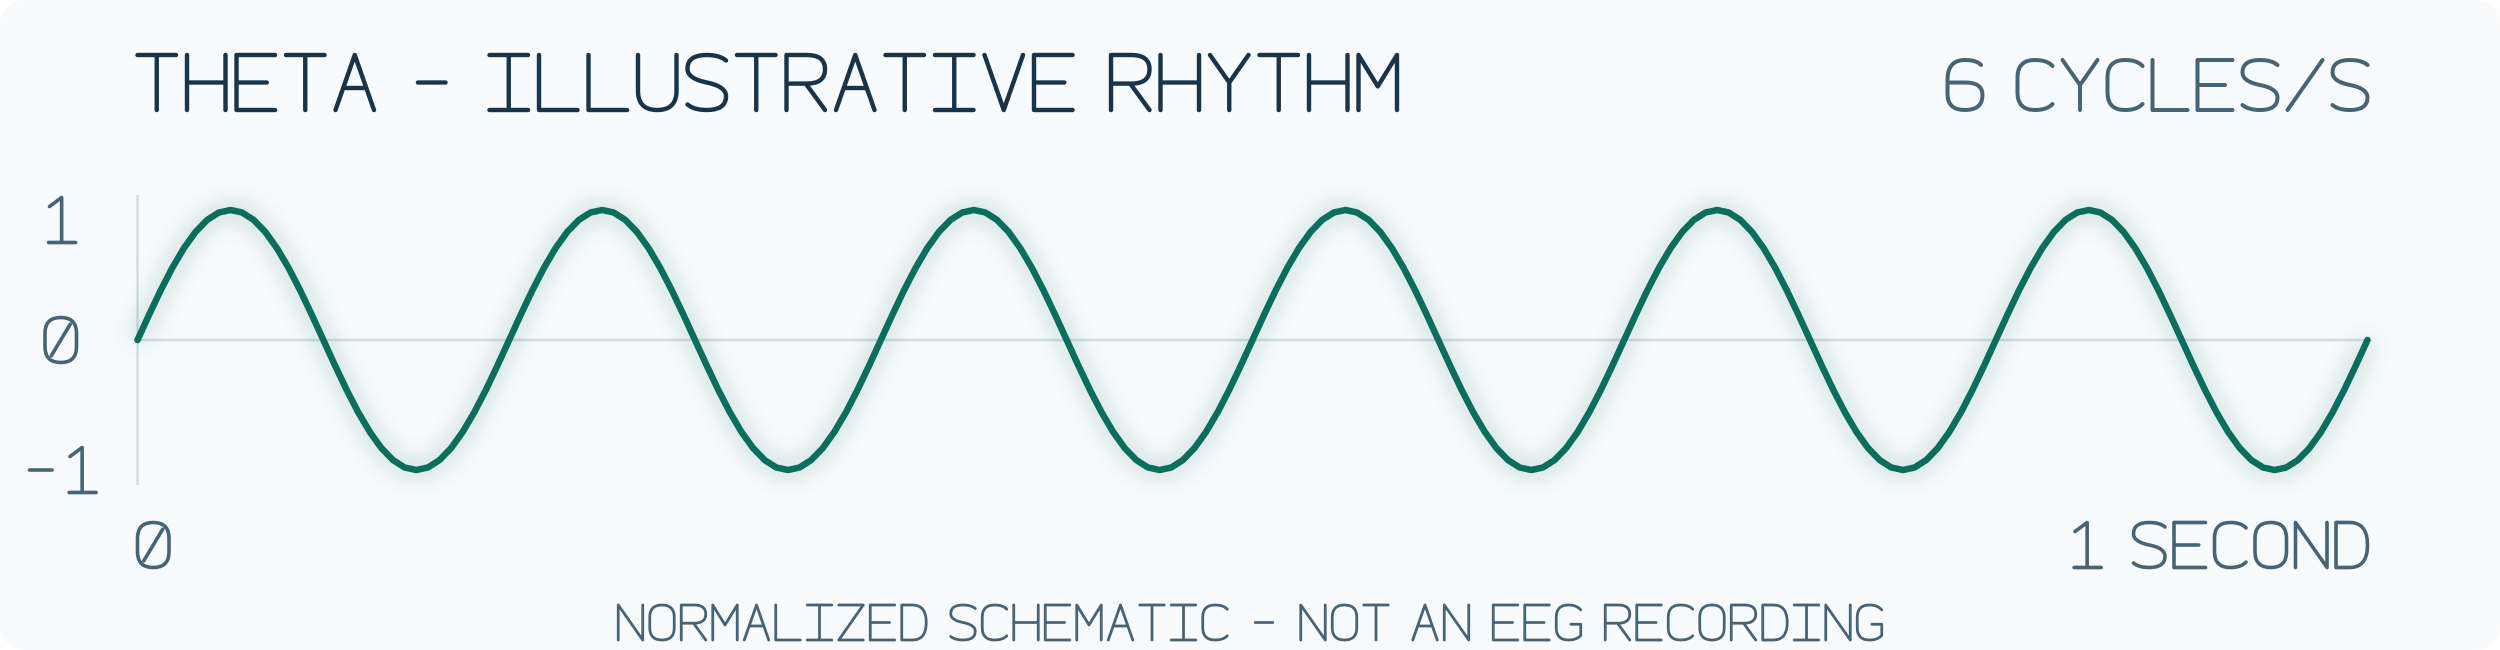
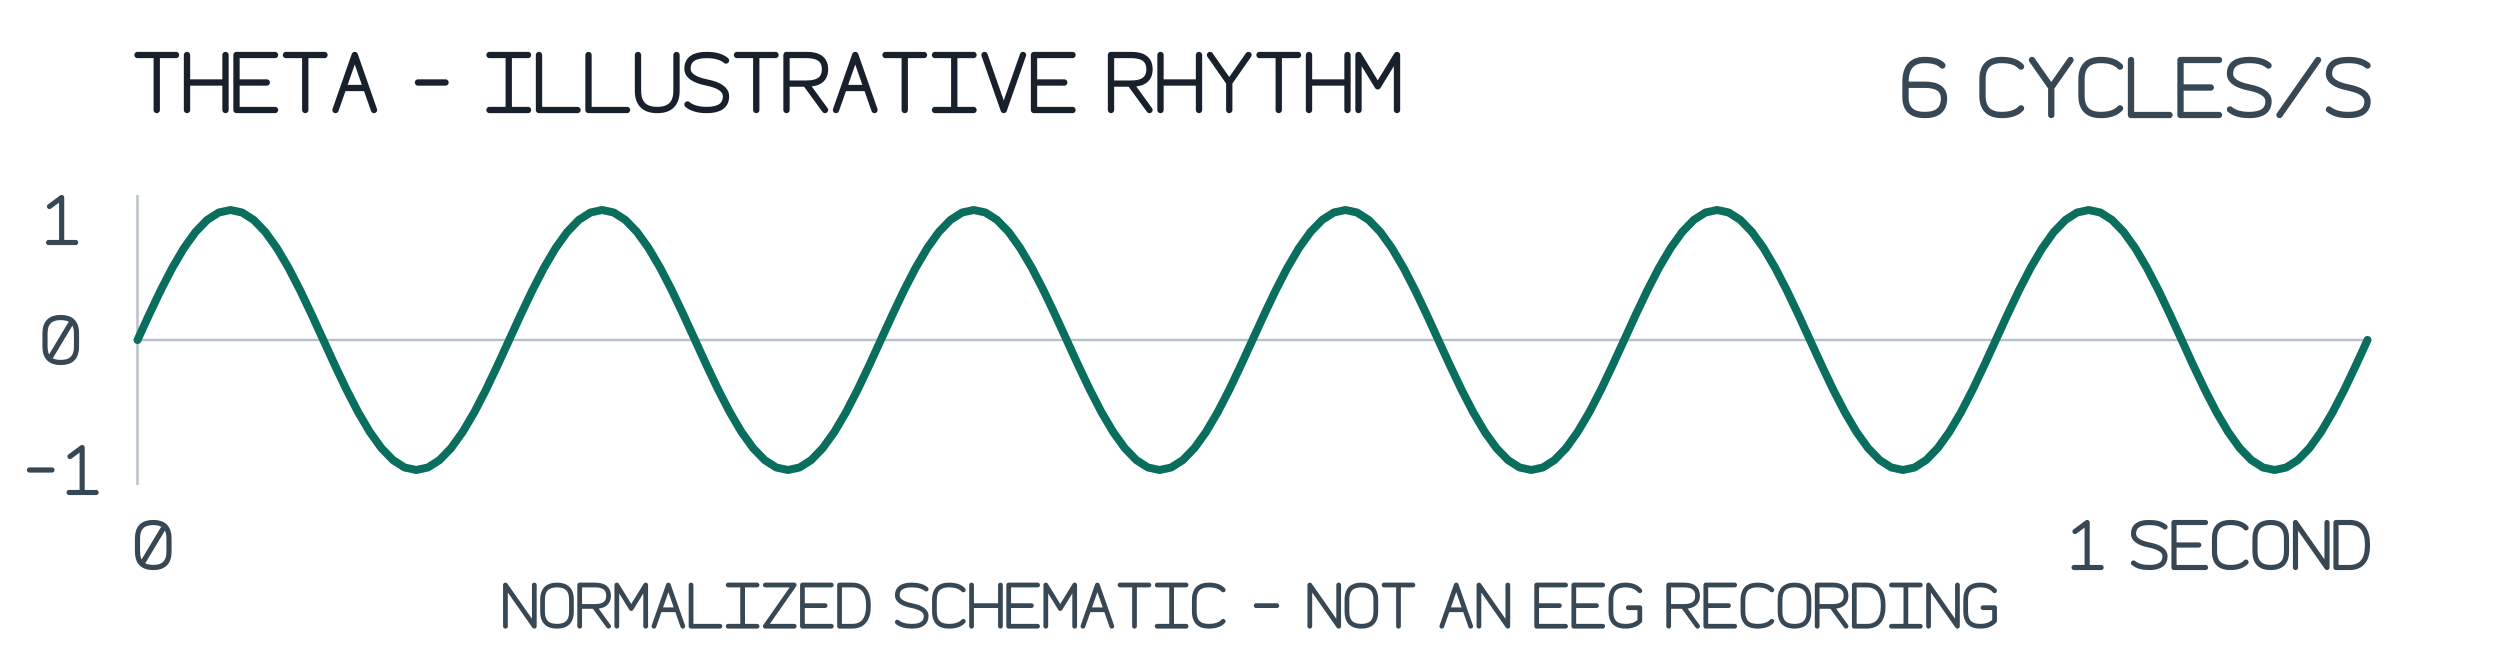
<svg xmlns="http://www.w3.org/2000/svg" xmlns:xlink="http://www.w3.org/1999/xlink" width="1000" height="260" viewBox="0 0 1000 260" role="img" aria-labelledby="title desc">
  <defs>
    <path id="g65" d="M0 10L3.5 0L7 10M1.4 6H5.6" />
    <path id="g66" d="M0 10V0H3.8Q7 0 7 2.5Q7 5 3.8 5H0M3.8 5Q7 5 7 7.5Q7 10 3.8 10H0" />
    <path id="g67" d="M7 1.2Q5.9 0 3.5 0Q0 0 0 3.5V6.5Q0 10 3.5 10Q5.9 10 7 8.8" />
    <path id="g68" d="M0 0V10H3Q7 10 7 5Q7 0 3 0Z" />
    <path id="g69" d="M7 0H0V10H7M0 5H5.5" />
    <path id="g70" d="M7 0H0V10M0 5H5.5" />
    <path id="g71" d="M7 1.4Q5.8 0 3.5 0Q0 0 0 3.5V6.5Q0 10 3.5 10Q5.8 10 7 8.7V5.5H4.2" />
    <path id="g72" d="M0 0V10M7 0V10M0 5H7" />
    <path id="g73" d="M0 0H7M3.5 0V10M0 10H7" />
    <path id="g74" d="M0 0H7V7Q7 10 3.5 10Q0 10 0 7" />
    <path id="g75" d="M0 0V10M7 0L0 6M2.9 3.5L7 10" />
    <path id="g76" d="M0 0V10H7" />
    <path id="g77" d="M0 10V0L3.5 5.7L7 0V10" />
    <path id="g78" d="M0 10V0L7 10V0" />
    <path id="g79" d="M3.5 0Q0 0 0 3.5V6.5Q0 10 3.5 10Q7 10 7 6.5V3.5Q7 0 3.5 0Z" />
    <path id="g80" d="M0 10V0H3.7Q7 0 7 2.6Q7 5.2 3.7 5.2H0" />
    <path id="g81" d="M3.5 0Q0 0 0 3.5V6.5Q0 10 3.5 10Q7 10 7 6.5V3.5Q7 0 3.5 0M4.5 7L8 11" />
    <path id="g82" d="M0 10V0H3.7Q7 0 7 2.6Q7 5.2 3.7 5.2H0M3.5 5.2L7 10" />
    <path id="g83" d="M7 1Q5.8 0 3.5 0Q0 0 0 2.5Q0 4.3 3.5 5Q7 5.7 7 7.5Q7 10 3.5 10Q1.2 10 0 9" />
    <path id="g84" d="M0 0H7M3.5 0V10" />
    <path id="g85" d="M0 0V6.5Q0 10 3.5 10Q7 10 7 6.5V0" />
    <path id="g86" d="M0 0L3.5 10L7 0" />
    <path id="g87" d="M0 0L1.5 10L3.5 4.5L5.5 10L7 0" />
    <path id="g88" d="M0 0L7 10M7 0L0 10" />
    <path id="g89" d="M0 0L3.5 5L7 0M3.5 5V10" />
    <path id="g90" d="M0 0H7L0 10H7" />
    <path id="g48" d="M3.5 0Q0 0 0 3.5V6.5Q0 10 3.5 10Q7 10 7 6.5V3.5Q7 0 3.5 0ZM1.4 8.5L5.6 1.5" />
    <path id="g49" d="M1 2L3.7 0V10M0.8 10H6.8" />
    <path id="g50" d="M0 2.4Q0 0 3.5 0Q7 0 7 2.6Q7 4.3 4.7 6L0 10H7" />
    <path id="g51" d="M0 1Q1.1 0 3.5 0Q7 0 7 2.5Q7 5 3.5 5M2.7 5Q7 5 7 7.5Q7 10 3.5 10Q1.1 10 0 9" />
    <path id="g52" d="M5.5 10V0L0 6.7H7" />
    <path id="g53" d="M7 0H0V4.8H3.5Q7 4.8 7 7.4Q7 10 3.5 10Q1.1 10 0 9" />
    <path id="g54" d="M6.7 1Q5.8 0 3.5 0Q0 0 0 4V6.8Q0 10 3.5 10Q7 10 7 7Q7 4.5 3.5 4.5H0" />
    <path id="g55" d="M0 0H7L2 10" />
    <path id="g56" d="M3.5 0Q0 0 0 2.5Q0 5 3.5 5Q7 5 7 2.5Q7 0 3.5 0ZM3.5 5Q0 5 0 7.5Q0 10 3.5 10Q7 10 7 7.5Q7 5 3.5 5Z" />
    <path id="g57" d="M7 5.5H3.5Q0 5.5 0 2.8Q0 0 3.5 0Q7 0 7 3.3V6Q7 10 3.5 10Q1.2 10 0.3 9" />
    <path id="g45" d="M1 5H6" />
    <path id="g46" d="M3.4 9.5L3.6 9.5" />
    <path id="g44" d="M3.8 9L2.8 11" />
    <path id="g58" d="M3.4 2.3L3.6 2.3M3.4 7.7L3.6 7.7" />
    <path id="g47" d="M0 10L7 0" />
    <path id="g60" d="M6.5 1L0.5 5L6.5 9" />
    <path id="g62" d="M0.5 1L6.5 5L0.5 9" />
    <path id="g40" d="M5.5 0Q1.5 5 5.5 10" />
    <path id="g41" d="M1.5 0Q5.5 5 1.5 10" />
    <path id="g43" d="M0 5H7M3.5 1.5V8.5" />
-     <filter id="wave-glow" x="-20%" y="-100%" width="140%" height="300%">
-       <feGaussianBlur stdDeviation="4" />
-     </filter>
  </defs>
-   <rect width="1000" height="260" rx="10" fill="#f8fafc" />
-   <g data-lettering="THETA - ILLUSTRATIVE RHYTHM" aria-label="THETA - ILLUSTRATIVE RHYTHM" transform="translate(55.000 22) scale(2.2)" fill="none" stroke="#18344b" stroke-width=".8" stroke-linecap="round" stroke-linejoin="round">
+   <g data-lettering="THETA - ILLUSTRATIVE RHYTHM" aria-label="THETA - ILLUSTRATIVE RHYTHM" transform="translate(55.000 22) scale(2.2)" fill="none" stroke="#18212b" stroke-width="1.15" stroke-linecap="round" stroke-linejoin="round">
    <use xlink:href="#g84" x="0" />
    <use xlink:href="#g72" x="9" />
    <use xlink:href="#g69" x="18" />
    <use xlink:href="#g84" x="27" />
    <use xlink:href="#g65" x="36" />
    <use xlink:href="#g45" x="50" />
    <use xlink:href="#g73" x="64" />
    <use xlink:href="#g76" x="73" />
    <use xlink:href="#g76" x="82" />
    <use xlink:href="#g85" x="91" />
    <use xlink:href="#g83" x="100" />
    <use xlink:href="#g84" x="109" />
    <use xlink:href="#g82" x="118" />
    <use xlink:href="#g65" x="127" />
    <use xlink:href="#g84" x="136" />
    <use xlink:href="#g73" x="145" />
    <use xlink:href="#g86" x="154" />
    <use xlink:href="#g69" x="163" />
    <use xlink:href="#g82" x="177" />
    <use xlink:href="#g72" x="186" />
    <use xlink:href="#g89" x="195" />
    <use xlink:href="#g84" x="204" />
    <use xlink:href="#g72" x="213" />
    <use xlink:href="#g77" x="222" />
  </g>
-   <g data-lettering="6 CYCLES/S" aria-label="6 CYCLES/S" transform="translate(779.000 24) scale(2)" fill="none" stroke="#466477" stroke-width=".8" stroke-linecap="round" stroke-linejoin="round">
+   <g data-lettering="6 CYCLES/S" aria-label="6 CYCLES/S" transform="translate(762.200 24) scale(2.2)" fill="none" stroke="#384754" stroke-width="1.15" stroke-linecap="round" stroke-linejoin="round">
    <use xlink:href="#g54" x="0" />
    <use xlink:href="#g67" x="14" />
    <use xlink:href="#g89" x="23" />
    <use xlink:href="#g67" x="32" />
    <use xlink:href="#g76" x="41" />
    <use xlink:href="#g69" x="50" />
    <use xlink:href="#g83" x="59" />
    <use xlink:href="#g47" x="68" />
    <use xlink:href="#g83" x="77" />
  </g>
-   <path d="M55 78V194 M55 136H947" stroke="#d0dde6" fill="none" />
-   <path d="M55.00 136.00 L59.65 125.86 L64.29 116.10 L68.94 107.11 L73.58 99.23 L78.23 92.76 L82.88 87.96 L87.52 85.00 L92.17 84.00 L96.81 85.00 L101.46 87.96 L106.10 92.76 L110.75 99.23 L115.40 107.11 L120.04 116.10 L124.69 125.86 L129.33 136.00 L133.98 146.14 L138.62 155.90 L143.27 164.89 L147.92 172.77 L152.56 179.24 L157.21 184.04 L161.85 187.00 L166.50 188.00 L171.15 187.00 L175.79 184.04 L180.44 179.24 L185.08 172.77 L189.73 164.89 L194.38 155.90 L199.02 146.14 L203.67 136.00 L208.31 125.86 L212.96 116.10 L217.60 107.11 L222.25 99.23 L226.90 92.76 L231.54 87.96 L236.19 85.00 L240.83 84.00 L245.48 85.00 L250.12 87.96 L254.77 92.76 L259.42 99.23 L264.06 107.11 L268.71 116.10 L273.35 125.86 L278.00 136.00 L282.65 146.14 L287.29 155.90 L291.94 164.89 L296.58 172.77 L301.23 179.24 L305.88 184.04 L310.52 187.00 L315.17 188.00 L319.81 187.00 L324.46 184.04 L329.10 179.24 L333.75 172.77 L338.40 164.89 L343.04 155.90 L347.69 146.14 L352.33 136.00 L356.98 125.86 L361.62 116.10 L366.27 107.11 L370.92 99.23 L375.56 92.76 L380.21 87.96 L384.85 85.00 L389.50 84.00 L394.15 85.00 L398.79 87.96 L403.44 92.76 L408.08 99.23 L412.73 107.11 L417.38 116.10 L422.02 125.86 L426.67 136.00 L431.31 146.14 L435.96 155.90 L440.60 164.89 L445.25 172.77 L449.90 179.24 L454.54 184.04 L459.19 187.00 L463.83 188.00 L468.48 187.00 L473.12 184.04 L477.77 179.24 L482.42 172.77 L487.06 164.89 L491.71 155.90 L496.35 146.14 L501.00 136.00 L505.65 125.86 L510.29 116.10 L514.94 107.11 L519.58 99.23 L524.23 92.76 L528.88 87.96 L533.52 85.00 L538.17 84.00 L542.81 85.00 L547.46 87.96 L552.10 92.76 L556.75 99.23 L561.40 107.11 L566.04 116.10 L570.69 125.86 L575.33 136.00 L579.98 146.14 L584.62 155.90 L589.27 164.89 L593.92 172.77 L598.56 179.24 L603.21 184.04 L607.85 187.00 L612.50 188.00 L617.15 187.00 L621.79 184.04 L626.44 179.24 L631.08 172.77 L635.73 164.89 L640.38 155.90 L645.02 146.14 L649.67 136.00 L654.31 125.86 L658.96 116.10 L663.60 107.11 L668.25 99.23 L672.90 92.76 L677.54 87.96 L682.19 85.00 L686.83 84.00 L691.48 85.00 L696.12 87.96 L700.77 92.76 L705.42 99.23 L710.06 107.11 L714.71 116.10 L719.35 125.86 L724.00 136.00 L728.65 146.14 L733.29 155.90 L737.94 164.89 L742.58 172.77 L747.23 179.24 L751.88 184.04 L756.52 187.00 L761.17 188.00 L765.81 187.00 L770.46 184.04 L775.10 179.24 L779.75 172.77 L784.40 164.89 L789.04 155.90 L793.69 146.14 L798.33 136.00 L802.98 125.86 L807.62 116.10 L812.27 107.11 L816.92 99.23 L821.56 92.76 L826.21 87.96 L830.85 85.00 L835.50 84.00 L840.15 85.00 L844.79 87.96 L849.44 92.76 L854.08 99.23 L858.73 107.11 L863.38 116.10 L868.02 125.86 L872.67 136.00 L877.31 146.14 L881.96 155.90 L886.60 164.89 L891.25 172.77 L895.90 179.24 L900.54 184.04 L905.19 187.00 L909.83 188.00 L914.48 187.00 L919.12 184.04 L923.77 179.24 L928.42 172.77 L933.06 164.89 L937.71 155.90 L942.35 146.14 L947.00 136.00" stroke="#096e5d" stroke-width="8" opacity=".16" fill="none" filter="url(#wave-glow)" />
-   <path data-wave="theta" data-example-hz="6" d="M55.00 136.00 L59.65 125.86 L64.29 116.10 L68.94 107.11 L73.58 99.23 L78.23 92.76 L82.88 87.96 L87.52 85.00 L92.17 84.00 L96.81 85.00 L101.46 87.96 L106.10 92.76 L110.75 99.23 L115.40 107.11 L120.04 116.10 L124.69 125.86 L129.33 136.00 L133.98 146.14 L138.62 155.90 L143.27 164.89 L147.92 172.77 L152.56 179.24 L157.21 184.04 L161.85 187.00 L166.50 188.00 L171.15 187.00 L175.79 184.04 L180.44 179.24 L185.08 172.77 L189.73 164.89 L194.38 155.90 L199.02 146.14 L203.67 136.00 L208.31 125.86 L212.96 116.10 L217.60 107.11 L222.25 99.23 L226.90 92.76 L231.54 87.96 L236.19 85.00 L240.83 84.00 L245.48 85.00 L250.12 87.96 L254.77 92.76 L259.42 99.23 L264.06 107.11 L268.71 116.10 L273.35 125.86 L278.00 136.00 L282.65 146.14 L287.29 155.90 L291.94 164.89 L296.58 172.77 L301.23 179.24 L305.88 184.04 L310.52 187.00 L315.17 188.00 L319.81 187.00 L324.46 184.04 L329.10 179.24 L333.75 172.77 L338.40 164.89 L343.04 155.90 L347.69 146.14 L352.33 136.00 L356.98 125.86 L361.62 116.10 L366.27 107.11 L370.92 99.23 L375.56 92.76 L380.21 87.96 L384.85 85.00 L389.50 84.00 L394.15 85.00 L398.79 87.96 L403.44 92.76 L408.08 99.23 L412.73 107.11 L417.38 116.10 L422.02 125.86 L426.67 136.00 L431.31 146.14 L435.96 155.90 L440.60 164.89 L445.25 172.77 L449.90 179.24 L454.54 184.04 L459.19 187.00 L463.83 188.00 L468.48 187.00 L473.12 184.04 L477.77 179.24 L482.42 172.77 L487.06 164.89 L491.71 155.90 L496.35 146.14 L501.00 136.00 L505.65 125.86 L510.29 116.10 L514.94 107.11 L519.58 99.23 L524.23 92.76 L528.88 87.96 L533.52 85.00 L538.17 84.00 L542.81 85.00 L547.46 87.96 L552.10 92.76 L556.75 99.23 L561.40 107.11 L566.04 116.10 L570.69 125.86 L575.33 136.00 L579.98 146.14 L584.62 155.90 L589.27 164.89 L593.92 172.77 L598.56 179.24 L603.21 184.04 L607.85 187.00 L612.50 188.00 L617.15 187.00 L621.79 184.04 L626.44 179.24 L631.08 172.77 L635.73 164.89 L640.38 155.90 L645.02 146.14 L649.67 136.00 L654.31 125.86 L658.96 116.10 L663.60 107.11 L668.25 99.23 L672.90 92.76 L677.54 87.96 L682.19 85.00 L686.83 84.00 L691.48 85.00 L696.12 87.96 L700.77 92.76 L705.42 99.23 L710.06 107.11 L714.71 116.10 L719.35 125.86 L724.00 136.00 L728.65 146.14 L733.29 155.90 L737.94 164.89 L742.58 172.77 L747.23 179.24 L751.88 184.04 L756.52 187.00 L761.17 188.00 L765.81 187.00 L770.46 184.04 L775.10 179.24 L779.75 172.77 L784.40 164.89 L789.04 155.90 L793.69 146.14 L798.33 136.00 L802.98 125.86 L807.62 116.10 L812.27 107.11 L816.92 99.23 L821.56 92.76 L826.21 87.96 L830.85 85.00 L835.50 84.00 L840.15 85.00 L844.79 87.96 L849.44 92.76 L854.08 99.23 L858.73 107.11 L863.38 116.10 L868.02 125.86 L872.67 136.00 L877.31 146.14 L881.96 155.90 L886.60 164.89 L891.25 172.77 L895.90 179.24 L900.54 184.04 L905.19 187.00 L909.83 188.00 L914.48 187.00 L919.12 184.04 L923.77 179.24 L928.42 172.77 L933.06 164.89 L937.71 155.90 L942.35 146.14 L947.00 136.00" stroke="#096e5d" stroke-width="2.6" stroke-linecap="round" stroke-linejoin="round" fill="none" />
-   <g data-lettering="1" aria-label="1" transform="translate(18.000 79) scale(1.8)" fill="none" stroke="#466477" stroke-width=".8" stroke-linecap="round" stroke-linejoin="round">
+   <path d="M55 78V194 M55 136H947" stroke="#b7c1ca" fill="none" />
+   <path data-wave="theta" data-example-hz="6" d="M55.00 136.00 L59.65 125.86 L64.29 116.10 L68.94 107.11 L73.58 99.23 L78.23 92.76 L82.88 87.96 L87.52 85.00 L92.17 84.00 L96.81 85.00 L101.46 87.96 L106.10 92.76 L110.75 99.23 L115.40 107.11 L120.04 116.10 L124.69 125.86 L129.33 136.00 L133.98 146.14 L138.62 155.90 L143.27 164.89 L147.92 172.77 L152.56 179.24 L157.21 184.04 L161.85 187.00 L166.50 188.00 L171.15 187.00 L175.79 184.04 L180.44 179.24 L185.08 172.77 L189.73 164.89 L194.38 155.90 L199.02 146.14 L203.67 136.00 L208.31 125.86 L212.96 116.10 L217.60 107.11 L222.25 99.23 L226.90 92.76 L231.54 87.96 L236.19 85.00 L240.83 84.00 L245.48 85.00 L250.12 87.96 L254.77 92.76 L259.42 99.23 L264.06 107.11 L268.71 116.10 L273.35 125.86 L278.00 136.00 L282.65 146.14 L287.29 155.90 L291.94 164.89 L296.58 172.77 L301.23 179.24 L305.88 184.04 L310.52 187.00 L315.17 188.00 L319.81 187.00 L324.46 184.04 L329.10 179.24 L333.75 172.77 L338.40 164.89 L343.04 155.90 L347.69 146.14 L352.33 136.00 L356.98 125.86 L361.62 116.10 L366.27 107.11 L370.92 99.23 L375.56 92.76 L380.21 87.96 L384.85 85.00 L389.50 84.00 L394.15 85.00 L398.79 87.96 L403.44 92.76 L408.08 99.23 L412.73 107.11 L417.38 116.10 L422.02 125.86 L426.67 136.00 L431.31 146.14 L435.96 155.90 L440.60 164.89 L445.25 172.77 L449.90 179.24 L454.54 184.04 L459.19 187.00 L463.83 188.00 L468.48 187.00 L473.12 184.04 L477.77 179.24 L482.42 172.77 L487.06 164.89 L491.71 155.90 L496.35 146.14 L501.00 136.00 L505.65 125.86 L510.29 116.10 L514.94 107.11 L519.58 99.23 L524.23 92.76 L528.88 87.96 L533.52 85.00 L538.17 84.00 L542.81 85.00 L547.46 87.96 L552.10 92.76 L556.75 99.23 L561.40 107.11 L566.04 116.10 L570.69 125.86 L575.33 136.00 L579.98 146.14 L584.62 155.90 L589.27 164.89 L593.92 172.77 L598.56 179.24 L603.21 184.04 L607.85 187.00 L612.50 188.00 L617.15 187.00 L621.79 184.04 L626.44 179.24 L631.08 172.77 L635.73 164.89 L640.38 155.90 L645.02 146.14 L649.67 136.00 L654.31 125.86 L658.96 116.10 L663.60 107.11 L668.25 99.23 L672.90 92.76 L677.54 87.96 L682.19 85.00 L686.83 84.00 L691.48 85.00 L696.12 87.96 L700.77 92.76 L705.42 99.23 L710.06 107.11 L714.71 116.10 L719.35 125.86 L724.00 136.00 L728.65 146.14 L733.29 155.90 L737.94 164.89 L742.58 172.77 L747.23 179.24 L751.88 184.04 L756.52 187.00 L761.17 188.00 L765.81 187.00 L770.46 184.04 L775.10 179.24 L779.75 172.77 L784.40 164.89 L789.04 155.90 L793.69 146.14 L798.33 136.00 L802.98 125.86 L807.62 116.10 L812.27 107.11 L816.92 99.23 L821.56 92.76 L826.21 87.96 L830.85 85.00 L835.50 84.00 L840.15 85.00 L844.79 87.96 L849.44 92.76 L854.08 99.23 L858.73 107.11 L863.38 116.10 L868.02 125.86 L872.67 136.00 L877.31 146.14 L881.96 155.90 L886.60 164.89 L891.25 172.77 L895.90 179.24 L900.54 184.04 L905.19 187.00 L909.83 188.00 L914.48 187.00 L919.12 184.04 L923.77 179.24 L928.42 172.77 L933.06 164.89 L937.71 155.90 L942.35 146.14 L947.00 136.00" stroke="#096e5d" stroke-width="3.2" stroke-linecap="round" stroke-linejoin="round" fill="none" />
+   <g data-lettering="1" aria-label="1" transform="translate(18.000 79) scale(1.8)" fill="none" stroke="#384754" stroke-width="1.15" stroke-linecap="round" stroke-linejoin="round">
    <use xlink:href="#g49" x="0" />
  </g>
-   <g data-lettering="0" aria-label="0" transform="translate(18.000 127) scale(1.8)" fill="none" stroke="#466477" stroke-width=".8" stroke-linecap="round" stroke-linejoin="round">
+   <g data-lettering="0" aria-label="0" transform="translate(18.000 127) scale(1.8)" fill="none" stroke="#384754" stroke-width="1.15" stroke-linecap="round" stroke-linejoin="round">
    <use xlink:href="#g48" x="0" />
  </g>
-   <g data-lettering="-1" aria-label="-1" transform="translate(10.000 179) scale(1.8)" fill="none" stroke="#466477" stroke-width=".8" stroke-linecap="round" stroke-linejoin="round">
+   <g data-lettering="-1" aria-label="-1" transform="translate(10.000 179) scale(1.8)" fill="none" stroke="#384754" stroke-width="1.15" stroke-linecap="round" stroke-linejoin="round">
    <use xlink:href="#g45" x="0" />
    <use xlink:href="#g49" x="9" />
  </g>
-   <g data-lettering="0" aria-label="0" transform="translate(55.000 209) scale(1.8)" fill="none" stroke="#466477" stroke-width=".8" stroke-linecap="round" stroke-linejoin="round">
+   <g data-lettering="0" aria-label="0" transform="translate(55.000 209) scale(1.8)" fill="none" stroke="#384754" stroke-width="1.15" stroke-linecap="round" stroke-linejoin="round">
    <use xlink:href="#g48" x="0" />
  </g>
-   <g data-lettering="1 SECOND" aria-label="1 SECOND" transform="translate(828.200 209) scale(1.8)" fill="none" stroke="#466477" stroke-width=".8" stroke-linecap="round" stroke-linejoin="round">
+   <g data-lettering="1 SECOND" aria-label="1 SECOND" transform="translate(828.200 209) scale(1.8)" fill="none" stroke="#384754" stroke-width="1.15" stroke-linecap="round" stroke-linejoin="round">
    <use xlink:href="#g49" x="0" />
    <use xlink:href="#g83" x="14" />
    <use xlink:href="#g69" x="23" />
    <use xlink:href="#g67" x="32" />
    <use xlink:href="#g79" x="41" />
    <use xlink:href="#g78" x="50" />
    <use xlink:href="#g68" x="59" />
  </g>
-   <g data-lettering="NORMALIZED SCHEMATIC - NOT AN EEG RECORDING" aria-label="NORMALIZED SCHEMATIC - NOT AN EEG RECORDING" transform="translate(247.300 242) scale(1.4)" fill="none" stroke="#466477" stroke-width=".8" stroke-linecap="round" stroke-linejoin="round">
+   <g data-lettering="NORMALIZED SCHEMATIC - NOT AN EEG RECORDING" aria-label="NORMALIZED SCHEMATIC - NOT AN EEG RECORDING" transform="translate(202.175 234) scale(1.65)" fill="none" stroke="#384754" stroke-width="1.15" stroke-linecap="round" stroke-linejoin="round">
    <use xlink:href="#g78" x="0" />
    <use xlink:href="#g79" x="9" />
    <use xlink:href="#g82" x="18" />
    <use xlink:href="#g77" x="27" />
    <use xlink:href="#g65" x="36" />
    <use xlink:href="#g76" x="45" />
    <use xlink:href="#g73" x="54" />
    <use xlink:href="#g90" x="63" />
    <use xlink:href="#g69" x="72" />
    <use xlink:href="#g68" x="81" />
    <use xlink:href="#g83" x="95" />
    <use xlink:href="#g67" x="104" />
    <use xlink:href="#g72" x="113" />
    <use xlink:href="#g69" x="122" />
    <use xlink:href="#g77" x="131" />
    <use xlink:href="#g65" x="140" />
    <use xlink:href="#g84" x="149" />
    <use xlink:href="#g73" x="158" />
    <use xlink:href="#g67" x="167" />
    <use xlink:href="#g45" x="181" />
    <use xlink:href="#g78" x="195" />
    <use xlink:href="#g79" x="204" />
    <use xlink:href="#g84" x="213" />
    <use xlink:href="#g65" x="227" />
    <use xlink:href="#g78" x="236" />
    <use xlink:href="#g69" x="250" />
    <use xlink:href="#g69" x="259" />
    <use xlink:href="#g71" x="268" />
    <use xlink:href="#g82" x="282" />
    <use xlink:href="#g69" x="291" />
    <use xlink:href="#g67" x="300" />
    <use xlink:href="#g79" x="309" />
    <use xlink:href="#g82" x="318" />
    <use xlink:href="#g68" x="327" />
    <use xlink:href="#g73" x="336" />
    <use xlink:href="#g78" x="345" />
    <use xlink:href="#g71" x="354" />
  </g>
</svg>
